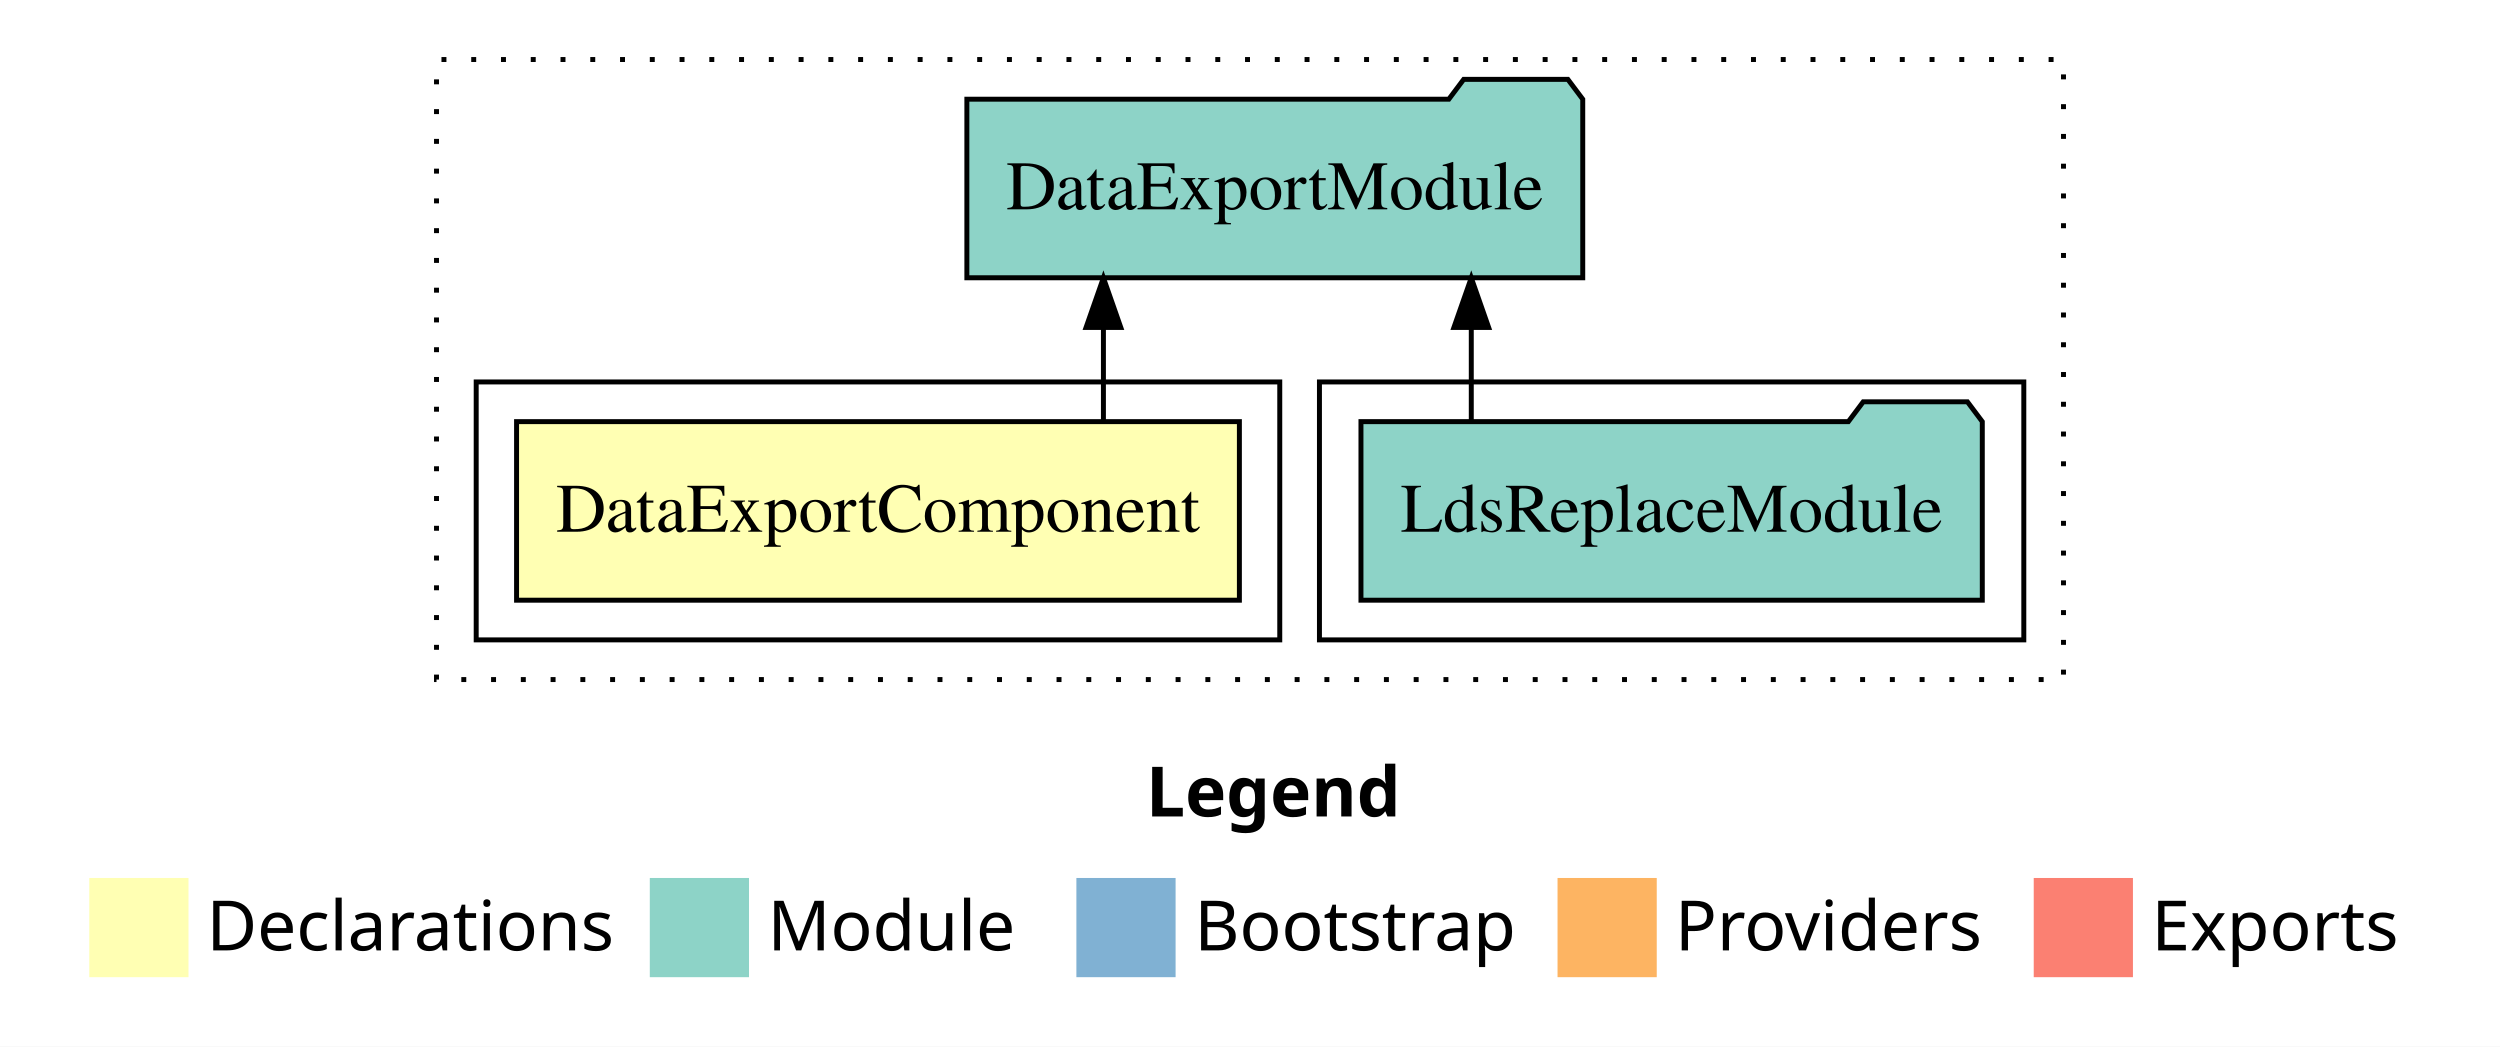
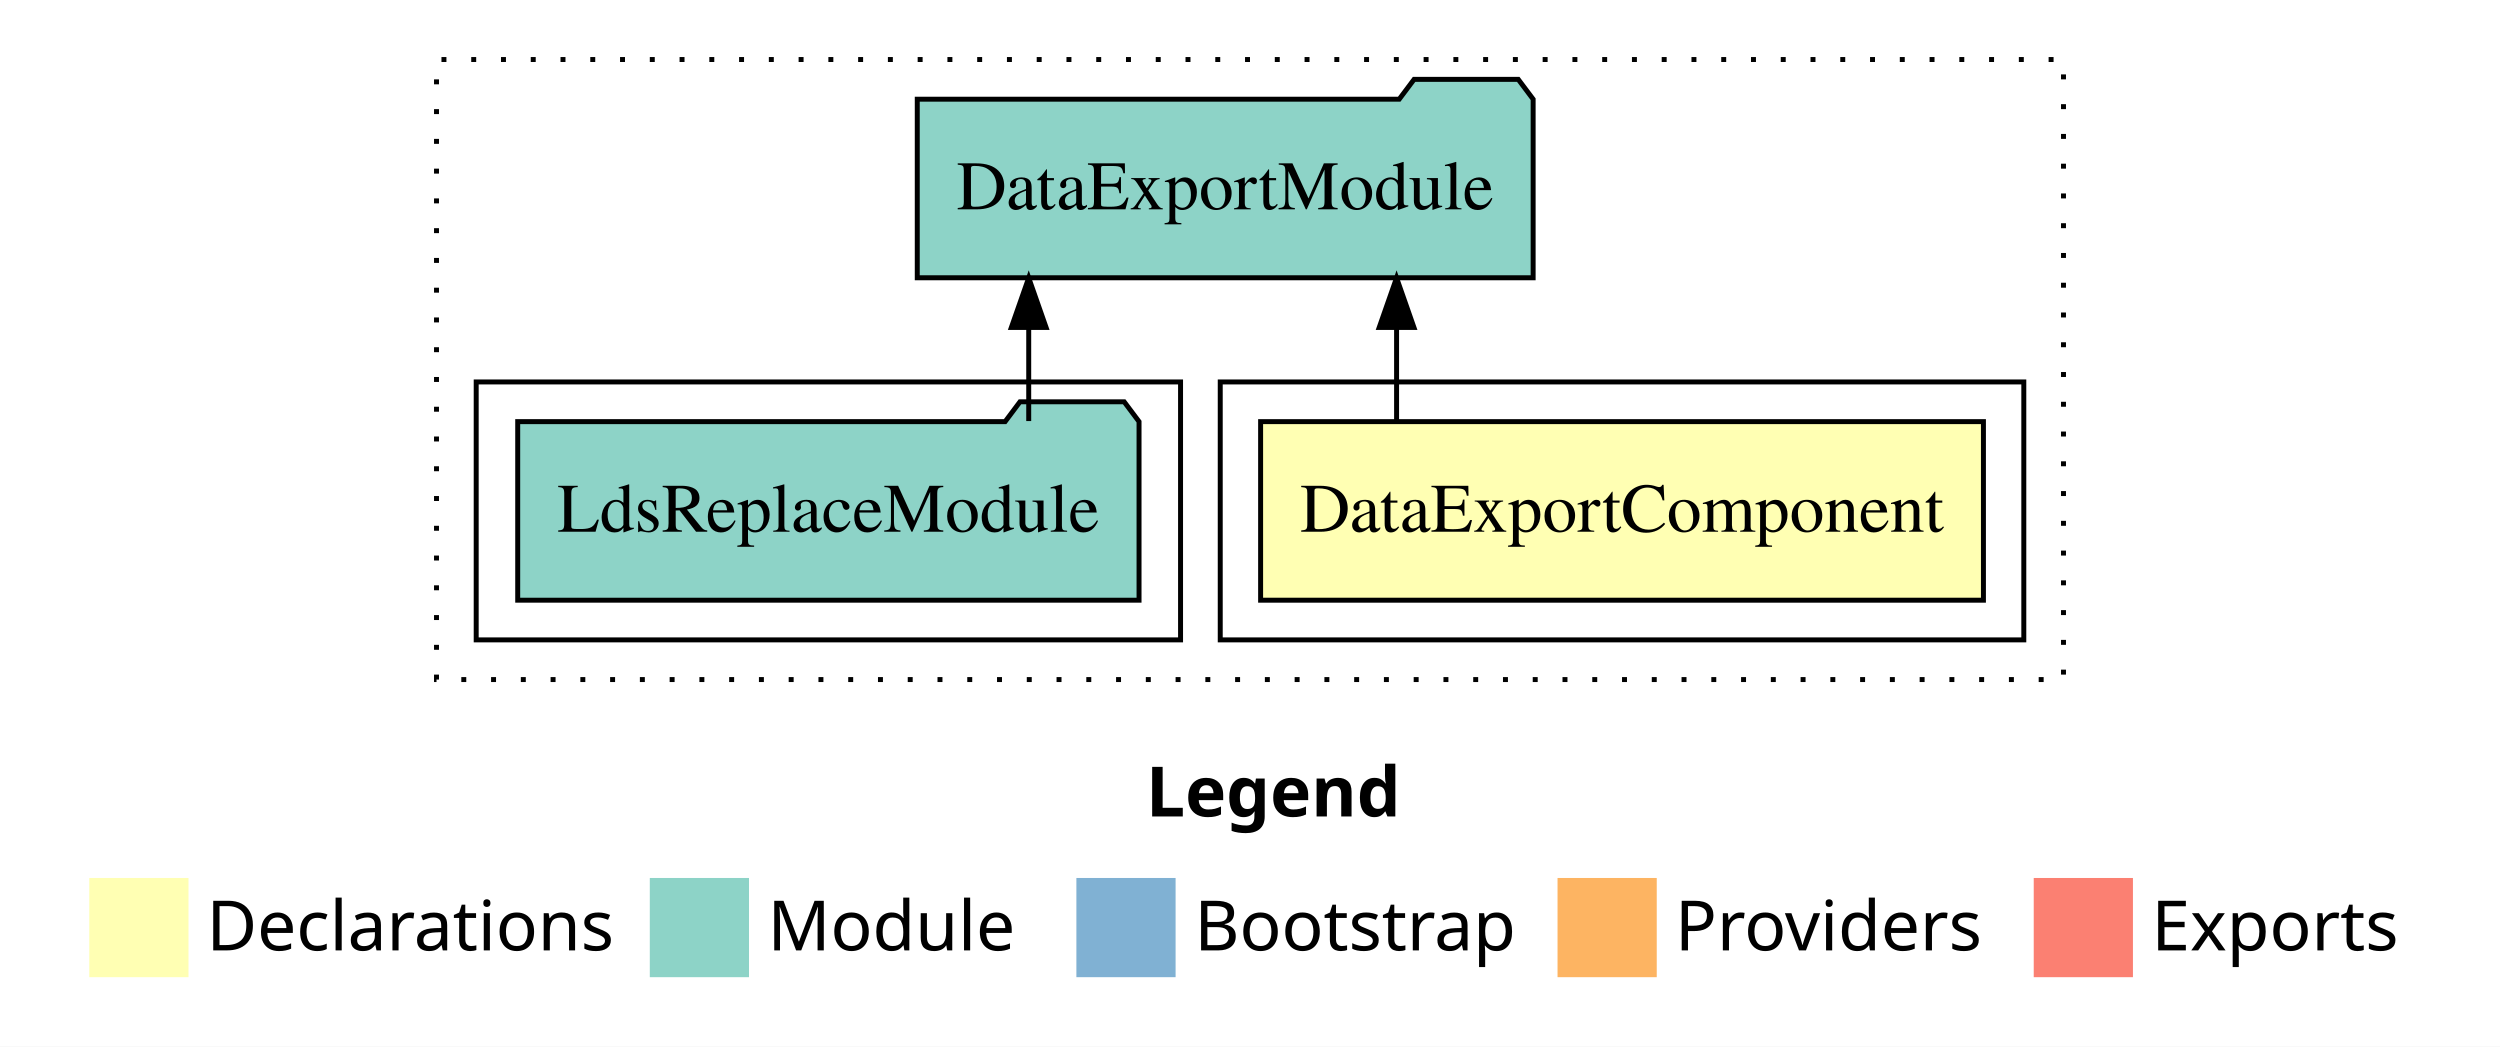
<svg xmlns="http://www.w3.org/2000/svg" width="504pt" height="211pt" viewBox="0.00 0.00 504.00 211.00">
  <g id="graph0" class="graph" transform="scale(1 1) rotate(0) translate(4 207)">
    <polygon fill="white" stroke="transparent" points="-4,4 -4,-207 500,-207 500,4 -4,4" />
    <text text-anchor="start" x="227.01" y="-42.4" font-family="Times-12" font-weight="bold" font-size="14.00">Legend</text>
    <polygon fill="#ffffb3" stroke="transparent" points="14,-10 14,-30 34,-30 34,-10 14,-10" />
    <text text-anchor="start" x="37.63" y="-15.4" font-family="Times-12" font-size="14.00">  Declarations</text>
    <polygon fill="#8dd3c7" stroke="transparent" points="127,-10 127,-30 147,-30 147,-10 127,-10" />
    <text text-anchor="start" x="150.73" y="-15.4" font-family="Times-12" font-size="14.00">  Module</text>
    <polygon fill="#80b1d3" stroke="transparent" points="213,-10 213,-30 233,-30 233,-10 213,-10" />
    <text text-anchor="start" x="236.78" y="-15.4" font-family="Times-12" font-size="14.00">  Bootstrap</text>
    <polygon fill="#fdb462" stroke="transparent" points="310,-10 310,-30 330,-30 330,-10 310,-10" />
    <text text-anchor="start" x="333.67" y="-15.4" font-family="Times-12" font-size="14.00">  Providers</text>
    <polygon fill="#fb8072" stroke="transparent" points="406,-10 406,-30 426,-30 426,-10 406,-10" />
    <text text-anchor="start" x="429.73" y="-15.4" font-family="Times-12" font-size="14.00">  Exports</text>
    <g id="clust1" class="cluster">
      <polygon fill="none" stroke="black" stroke-dasharray="1,5" points="84,-70 84,-195 412,-195 412,-70 84,-70" />
    </g>
+     <g id="clust2" class="cluster">
+       <polygon fill="none" stroke="black" points="242,-78 242,-130 404,-130 404,-78 242,-78" />
+     </g>
    <g id="clust4" class="cluster">
-       <polygon fill="none" stroke="black" points="262,-78 262,-130 404,-130 404,-78 262,-78" />
-     </g>
-     <g id="clust2" class="cluster">
-       <polygon fill="none" stroke="black" points="92,-78 92,-130 254,-130 254,-78 92,-78" />
+       <polygon fill="none" stroke="black" points="92,-78 92,-130 234,-130 234,-78 92,-78" />
    </g>
    <g id="node1" class="node">
-       <polygon fill="#ffffb3" stroke="black" points="245.86,-122 100.14,-122 100.14,-86 245.86,-86 245.86,-122" />
-       <text text-anchor="middle" x="173" y="-99.8" font-family="Times,serif" font-size="14.00">DataExportComponent</text>
+       <polygon fill="#ffffb3" stroke="black" points="395.86,-122 250.14,-122 250.14,-86 395.86,-86 395.86,-122" />
+       <text text-anchor="middle" x="323" y="-99.8" font-family="Times,serif" font-size="14.00">DataExportComponent</text>
    </g>
    <g id="node2" class="node">
-       <polygon fill="#8dd3c7" stroke="black" points="315.08,-187 312.08,-191 291.08,-191 288.08,-187 190.92,-187 190.92,-151 315.08,-151 315.08,-187" />
-       <text text-anchor="middle" x="253" y="-164.8" font-family="Times,serif" font-size="14.00">DataExportModule</text>
+       <polygon fill="#8dd3c7" stroke="black" points="305.08,-187 302.08,-191 281.08,-191 278.08,-187 180.92,-187 180.92,-151 305.08,-151 305.08,-187" />
+       <text text-anchor="middle" x="243" y="-164.8" font-family="Times,serif" font-size="14.00">DataExportModule</text>
    </g>
    <g id="edge1" class="edge">
-       <path fill="none" stroke="black" d="M218.45,-122.11C218.45,-122.11 218.45,-140.99 218.45,-140.99" />
-       <polygon fill="black" stroke="black" points="214.95,-140.99 218.45,-150.99 221.95,-140.99 214.95,-140.99" />
+       <path fill="none" stroke="black" d="M277.55,-122.11C277.55,-122.11 277.55,-140.99 277.55,-140.99" />
+       <polygon fill="black" stroke="black" points="274.05,-140.99 277.55,-150.99 281.05,-140.99 274.05,-140.99" />
    </g>
    <g id="node3" class="node">
-       <polygon fill="#8dd3c7" stroke="black" points="395.63,-122 392.63,-126 371.63,-126 368.63,-122 270.37,-122 270.37,-86 395.63,-86 395.63,-122" />
-       <text text-anchor="middle" x="333" y="-99.8" font-family="Times,serif" font-size="14.00">LdsReplaceModule</text>
+       <polygon fill="#8dd3c7" stroke="black" points="225.63,-122 222.63,-126 201.63,-126 198.63,-122 100.37,-122 100.37,-86 225.63,-86 225.63,-122" />
+       <text text-anchor="middle" x="163" y="-99.8" font-family="Times,serif" font-size="14.00">LdsReplaceModule</text>
    </g>
    <g id="edge2" class="edge">
-       <path fill="none" stroke="black" d="M292.61,-122.11C292.61,-122.11 292.61,-140.99 292.61,-140.99" />
-       <polygon fill="black" stroke="black" points="289.11,-140.99 292.61,-150.99 296.11,-140.99 289.11,-140.99" />
+       <path fill="none" stroke="black" d="M203.39,-122.11C203.39,-122.11 203.39,-140.99 203.39,-140.99" />
+       <polygon fill="black" stroke="black" points="199.89,-140.99 203.39,-150.99 206.89,-140.99 199.89,-140.99" />
    </g>
  </g>
</svg>
